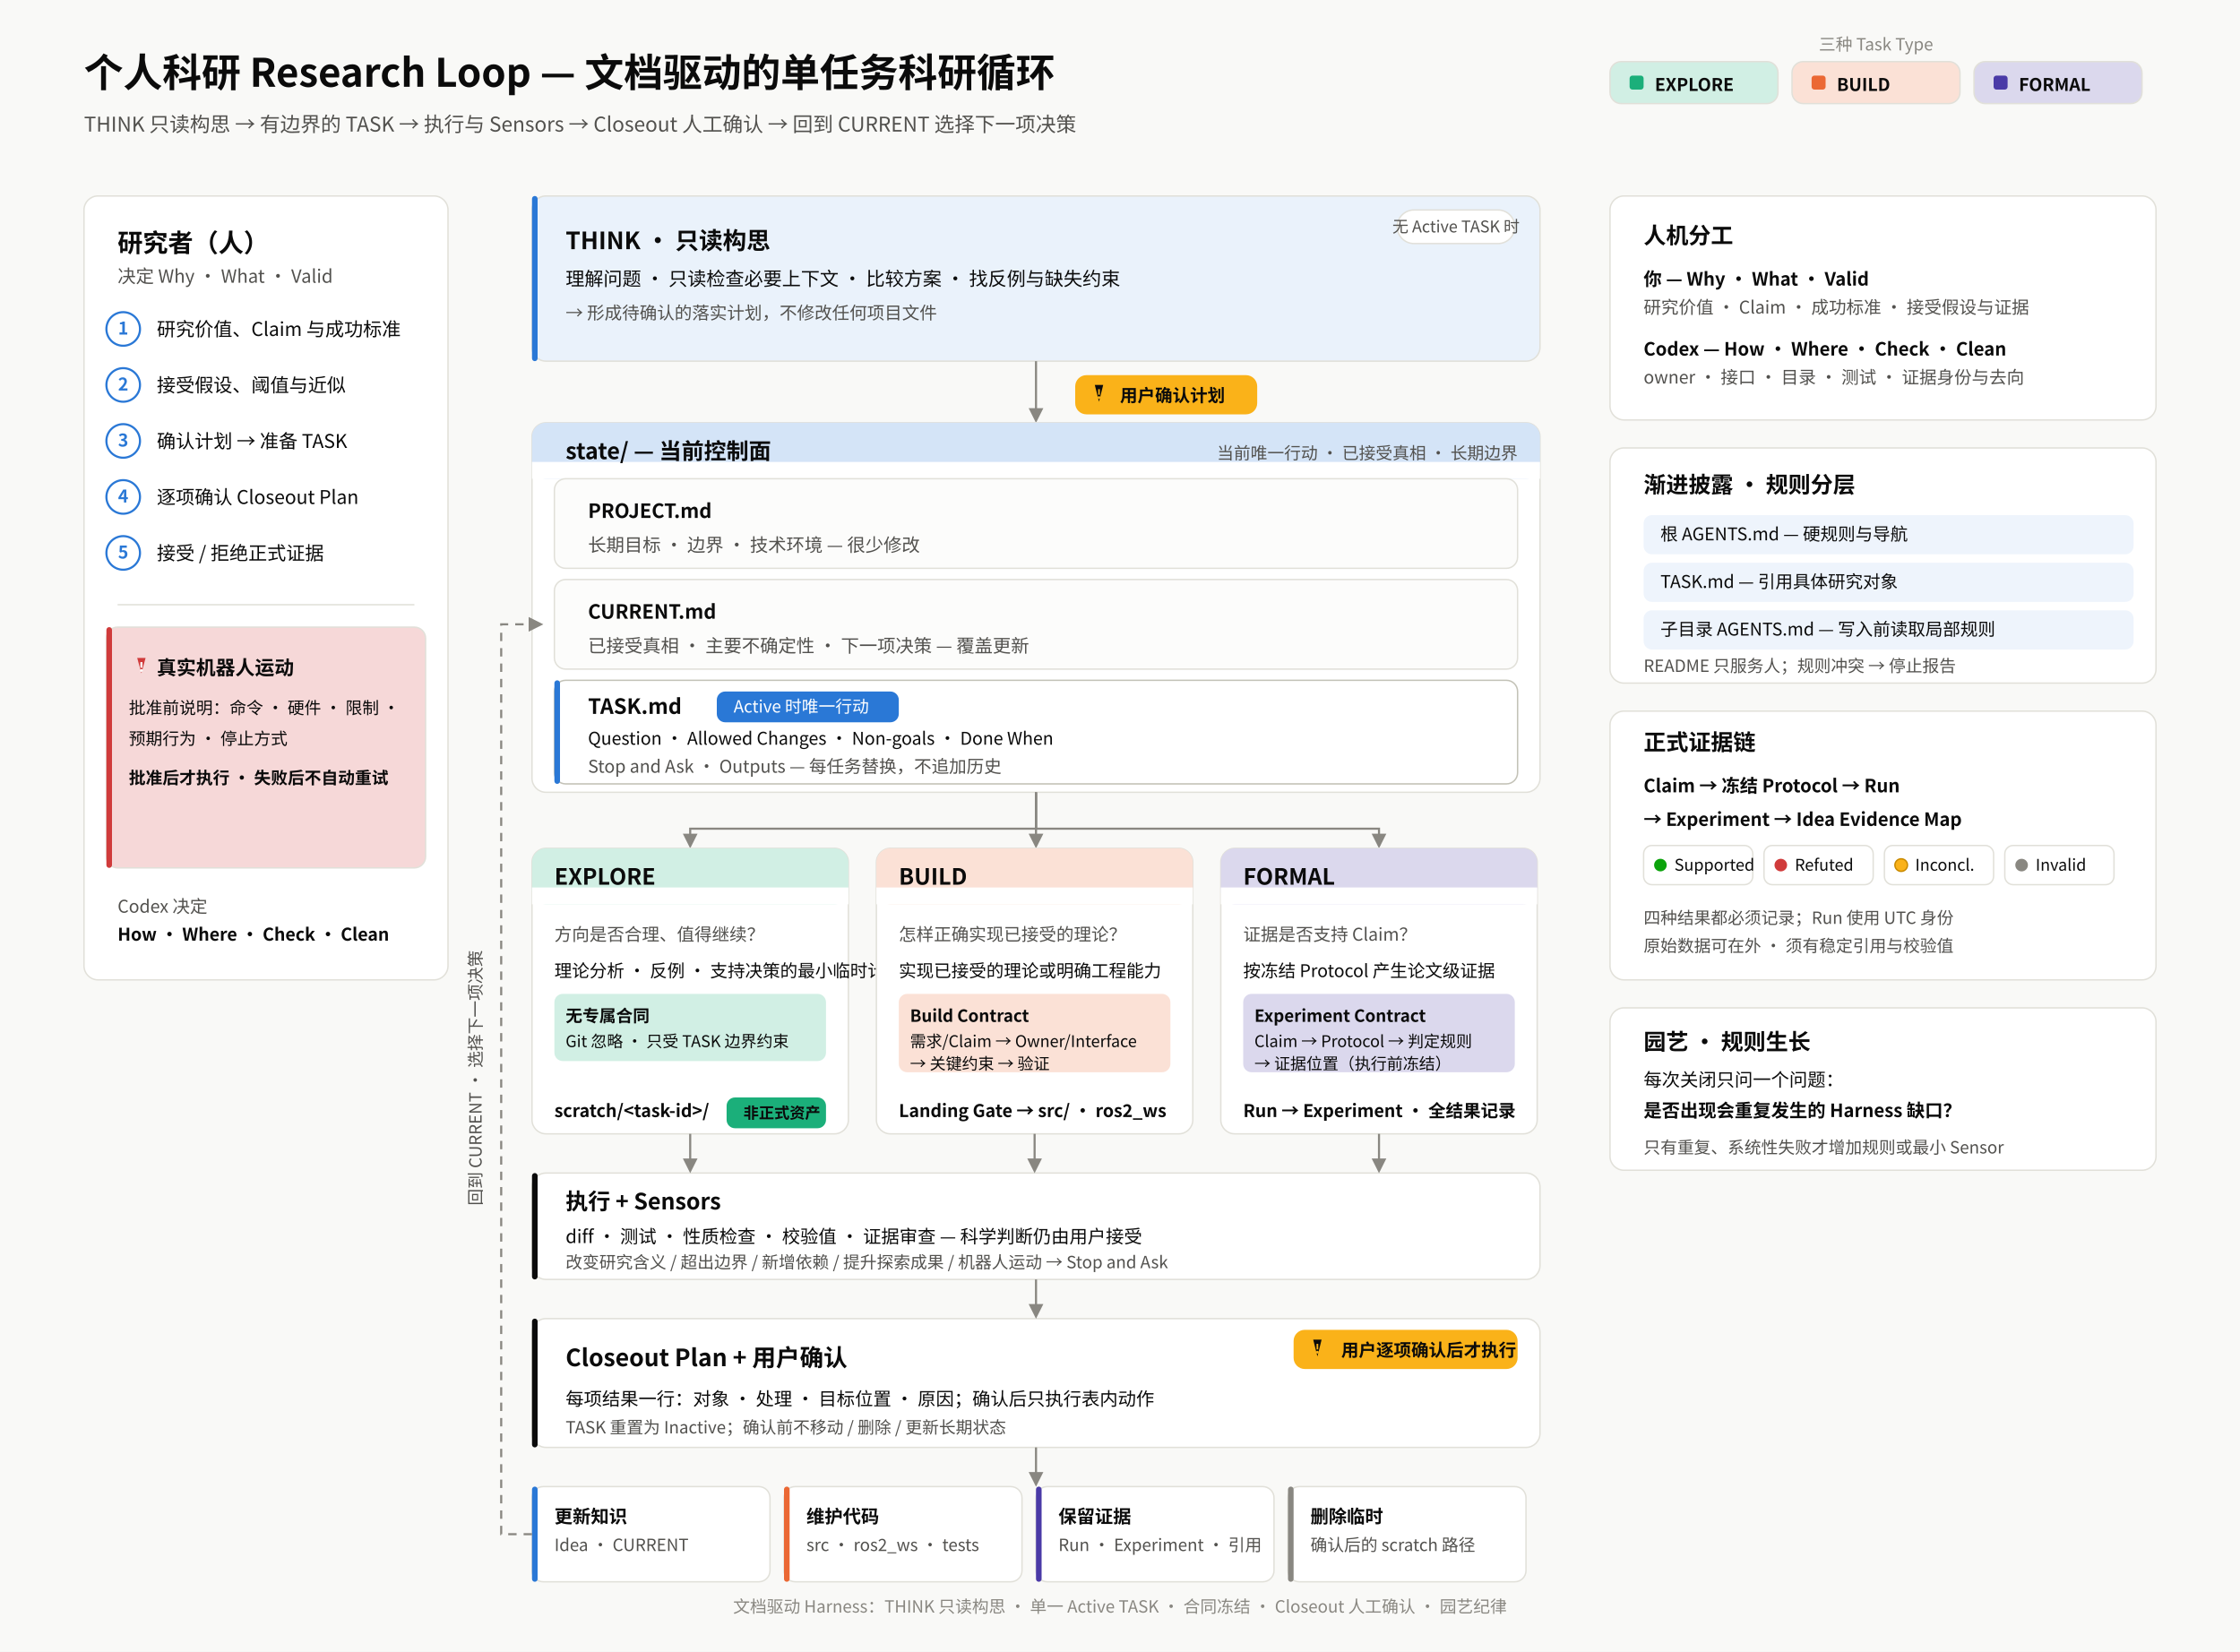
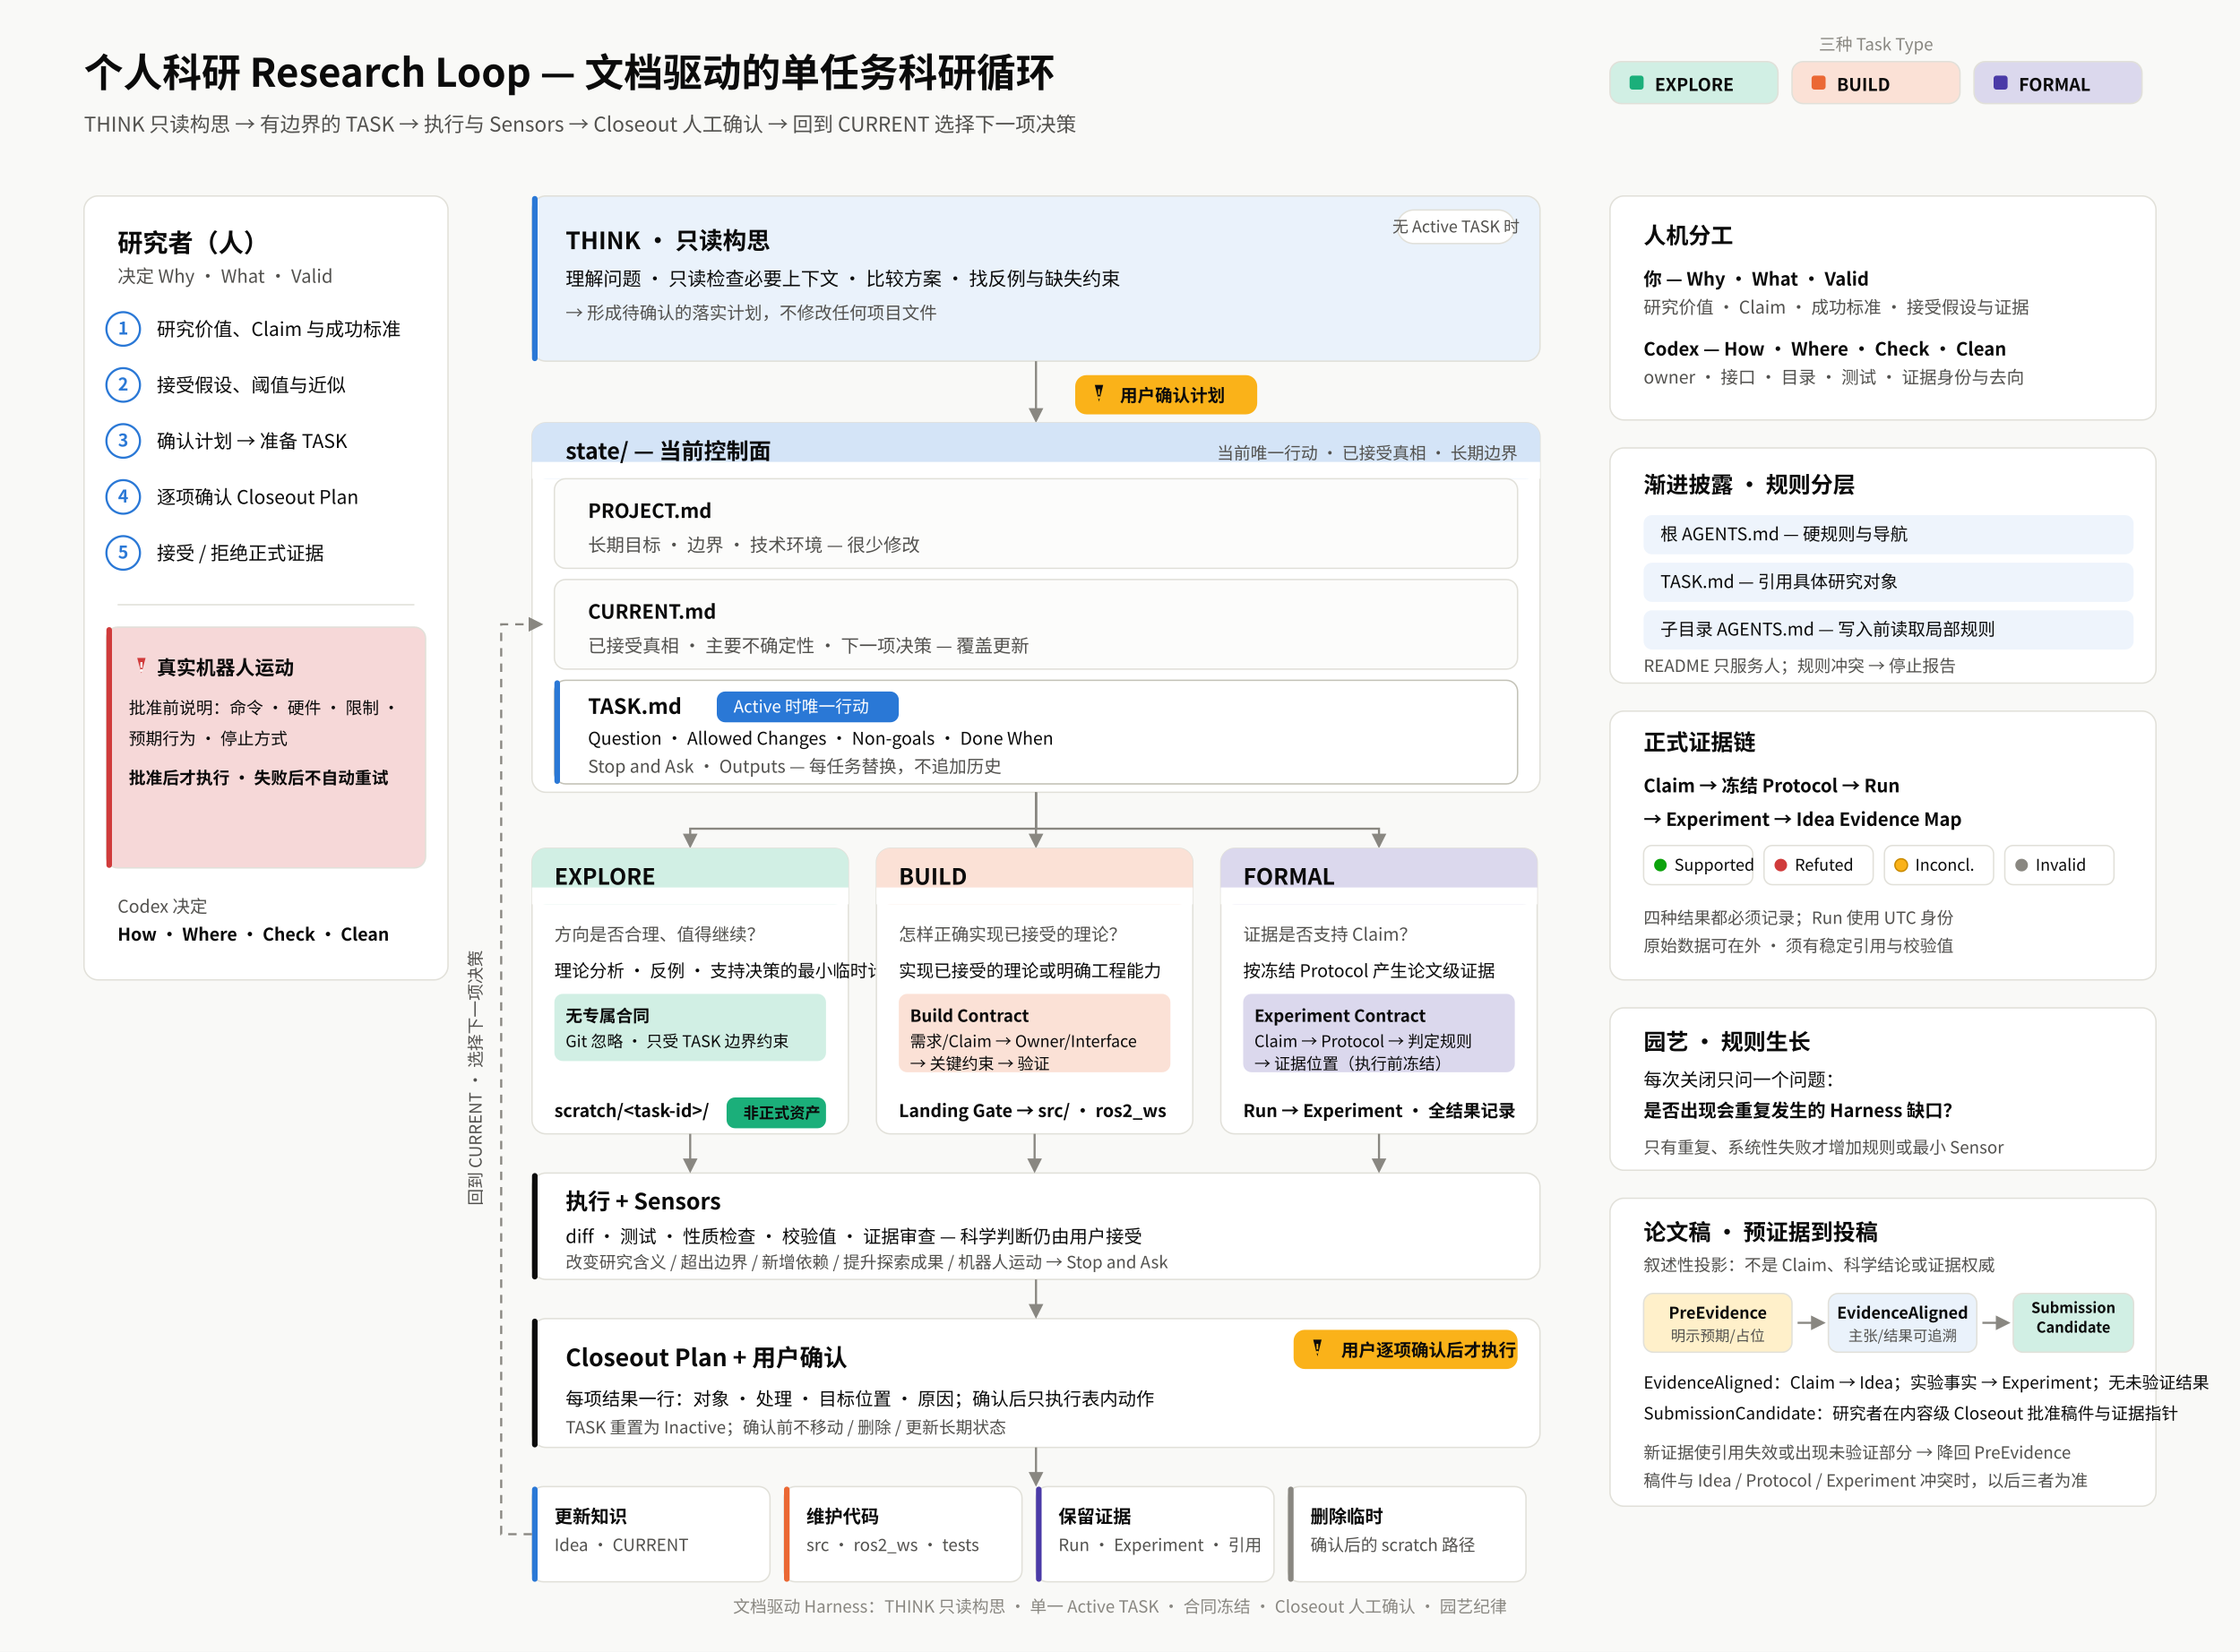
<svg xmlns="http://www.w3.org/2000/svg" width="1600" height="1180" viewBox="0 0 1600 1180" font-family="Noto Sans CJK SC, system-ui, sans-serif">
  <defs>
    <marker id="arr" viewBox="0 0 10 10" refX="8" refY="5" markerWidth="7" markerHeight="7" orient="auto-start-reverse">
      <path d="M0,0 L10,5 L0,10 z" fill="#898781" />
    </marker>
  </defs>
  <rect x="0" y="0" width="1600" height="1180" fill="#f9f9f7" />
  <text x="60" y="62" font-size="28" font-weight="700" fill="#0b0b0b">个人科研 Research Loop — 文档驱动的单任务科研循环</text>
  <text x="60" y="94" font-size="14.5" fill="#52514e">THINK 只读构思 → 有边界的 TASK → 执行与 Sensors → Closeout 人工确认 → 回到 CURRENT 选择下一项决策</text>
  <text x="1340" y="36" font-size="12" fill="#898781" text-anchor="middle">三种 Task Type</text>
  <g>
    <rect x="1150" y="44" width="120" height="30" rx="8" fill="#d1efe4" stroke="#e1e0d9" />
    <rect x="1164" y="54" width="10" height="10" rx="2" fill="#1baf7a" />
    <text x="1182" y="65" font-size="12.5" font-weight="700" fill="#0b0b0b">EXPLORE</text>
  </g>
  <g>
    <rect x="1280" y="44" width="120" height="30" rx="8" fill="#fbe1d6" stroke="#e1e0d9" />
    <rect x="1294" y="54" width="10" height="10" rx="2" fill="#eb6834" />
    <text x="1312" y="65" font-size="12.5" font-weight="700" fill="#0b0b0b">BUILD</text>
  </g>
  <g>
    <rect x="1410" y="44" width="120" height="30" rx="8" fill="#dbd8ed" stroke="#e1e0d9" />
    <rect x="1424" y="54" width="10" height="10" rx="2" fill="#4a3aa7" />
    <text x="1442" y="65" font-size="12.5" font-weight="700" fill="#0b0b0b">FORMAL</text>
  </g>
  <g>
    <rect x="60" y="140" width="260" height="560" rx="10" fill="#ffffff" stroke="#e1e0d9" />
    <text x="84" y="180" font-size="18" font-weight="700" fill="#0b0b0b">研究者（人）</text>
    <text x="84" y="202" font-size="13" fill="#52514e">决定 Why · What · Valid</text>
    <circle cx="88" cy="235" r="12" fill="#ffffff" stroke="#2a78d6" stroke-width="1.5" />
    <text x="88" y="239" font-size="12.5" font-weight="700" fill="#2a78d6" text-anchor="middle">1</text>
    <text x="112" y="240" font-size="13.5" fill="#0b0b0b">研究价值、Claim 与成功标准</text>
    <circle cx="88" cy="275" r="12" fill="#ffffff" stroke="#2a78d6" stroke-width="1.5" />
    <text x="88" y="279" font-size="12.5" font-weight="700" fill="#2a78d6" text-anchor="middle">2</text>
    <text x="112" y="280" font-size="13.5" fill="#0b0b0b">接受假设、阈值与近似</text>
    <circle cx="88" cy="315" r="12" fill="#ffffff" stroke="#2a78d6" stroke-width="1.5" />
    <text x="88" y="319" font-size="12.5" font-weight="700" fill="#2a78d6" text-anchor="middle">3</text>
    <text x="112" y="320" font-size="13.5" fill="#0b0b0b">确认计划 → 准备 TASK</text>
    <circle cx="88" cy="355" r="12" fill="#ffffff" stroke="#2a78d6" stroke-width="1.5" />
    <text x="88" y="359" font-size="12.5" font-weight="700" fill="#2a78d6" text-anchor="middle">4</text>
    <text x="112" y="360" font-size="13.5" fill="#0b0b0b">逐项确认 Closeout Plan</text>
    <circle cx="88" cy="395" r="12" fill="#ffffff" stroke="#2a78d6" stroke-width="1.5" />
    <text x="88" y="399" font-size="12.5" font-weight="700" fill="#2a78d6" text-anchor="middle">5</text>
    <text x="112" y="400" font-size="13.5" fill="#0b0b0b">接受 / 拒绝正式证据</text>
    <line x1="84" y1="432" x2="296" y2="432" stroke="#e1e0d9" />
    <rect x="76" y="448" width="228" height="172" rx="8" fill="#f6d8d8" stroke="#e1e0d9" />
    <rect x="76" y="448" width="4" height="172" rx="2" fill="#d03b3b" />
    <polygon points="98,470 104,470 101,481" fill="#d03b3b" />
    <line x1="101" y1="473" x2="101" y2="477" stroke="#ffffff" stroke-width="1.5" />
    <circle cx="101" cy="479" r="1" fill="#ffffff" />
    <text x="112" y="482" font-size="14" font-weight="700" fill="#0b0b0b">真实机器人运动</text>
    <text x="92" y="510" font-size="12" fill="#0b0b0b">批准前说明：命令 · 硬件 · 限制 ·</text>
    <text x="92" y="532" font-size="12" fill="#0b0b0b">预期行为 · 停止方式</text>
    <text x="92" y="560" font-size="12" font-weight="700" fill="#0b0b0b">批准后才执行 · 失败后不自动重试</text>
    <text x="84" y="652" font-size="12.5" fill="#52514e">Codex 决定</text>
    <text x="84" y="672" font-size="12.5" font-weight="700" fill="#0b0b0b">How · Where · Check · Clean</text>
  </g>
  <g>
    <rect x="380" y="140" width="720" height="118" rx="10" fill="#eaf2fb" stroke="#e1e0d9" />
    <rect x="380" y="140" width="4" height="118" rx="2" fill="#2a78d6" />
    <text x="404" y="178" font-size="17" font-weight="700" fill="#0b0b0b">THINK · 只读构思</text>
    <rect x="998" y="150" width="84" height="24" rx="12" fill="#ffffff" stroke="#e1e0d9" />
    <text x="1040" y="166" font-size="11.5" fill="#52514e" text-anchor="middle">无 Active TASK 时</text>
    <text x="404" y="204" font-size="13.5" fill="#0b0b0b">理解问题 · 只读检查必要上下文 · 比较方案 · 找反例与缺失约束</text>
    <text x="404" y="228" font-size="12.5" fill="#52514e">→ 形成待确认的落实计划，不修改任何项目文件</text>
  </g>
  <line x1="740" y1="258" x2="740" y2="300" stroke="#898781" stroke-width="1.5" marker-end="url(#arr)" />
  <rect x="768" y="268" width="130" height="28" rx="8" fill="#fab219" />
  <polygon points="782,275 788,275 785,287" fill="#0b0b0b" />
  <line x1="785" y1="278" x2="785" y2="282" stroke="#fab219" stroke-width="1.2" />
  <circle cx="785" cy="284" r="1" fill="#fab219" />
  <text x="800" y="287" font-size="12.5" font-weight="700" fill="#0b0b0b">用户确认计划</text>
  <g>
    <rect x="380" y="302" width="720" height="264" rx="10" fill="#ffffff" stroke="#e1e0d9" />
    <rect x="380" y="302" width="720" height="40" rx="10" fill="#d4e4f7" />
    <rect x="380" y="330" width="720" height="12" fill="#ffffff" />
    <text x="404" y="328" font-size="16" font-weight="700" fill="#0b0b0b">state/ — 当前控制面</text>
    <text x="1084" y="328" font-size="12" fill="#52514e" text-anchor="end">当前唯一行动 · 已接受真相 · 长期边界</text>
    <rect x="396" y="342" width="688" height="64" rx="8" fill="#fcfcfb" stroke="#e1e0d9" />
    <text x="420" y="370" font-size="14" font-weight="700" fill="#0b0b0b">PROJECT.md</text>
    <text x="420" y="394" font-size="13" fill="#52514e">长期目标 · 边界 · 技术环境 — 很少修改</text>
    <rect x="396" y="414" width="688" height="64" rx="8" fill="#fcfcfb" stroke="#e1e0d9" />
    <text x="420" y="442" font-size="14" font-weight="700" fill="#0b0b0b">CURRENT.md</text>
    <text x="420" y="466" font-size="13" fill="#52514e">已接受真相 · 主要不确定性 · 下一项决策 — 覆盖更新</text>
    <rect x="396" y="486" width="688" height="74" rx="8" fill="#ffffff" stroke="#c3c2b7" />
    <rect x="396" y="486" width="4" height="74" rx="2" fill="#2a78d6" />
    <text x="420" y="510" font-size="15" font-weight="700" fill="#0b0b0b">TASK.md</text>
    <rect x="512" y="494" width="130" height="22" rx="6" fill="#2a78d6" />
    <text x="524" y="509" font-size="12" fill="#ffffff">Active 时唯一行动</text>
    <text x="420" y="532" font-size="12.5" fill="#0b0b0b">Question · Allowed Changes · Non-goals · Done When</text>
    <text x="420" y="552" font-size="12.5" fill="#52514e">Stop and Ask · Outputs — 每任务替换，不追加历史</text>
  </g>
  <polyline points="740,566 740,592 493,592 493,604" fill="none" stroke="#898781" stroke-width="1.5" marker-end="url(#arr)" />
  <line x1="740" y1="566" x2="740" y2="604" stroke="#898781" stroke-width="1.5" marker-end="url(#arr)" />
  <polyline points="740,566 740,592 985,592 985,604" fill="none" stroke="#898781" stroke-width="1.5" marker-end="url(#arr)" />
  <g>
    <rect x="380" y="606" width="226" height="204" rx="10" fill="#ffffff" stroke="#e1e0d9" />
    <rect x="380" y="606" width="226" height="40" rx="10" fill="#d1efe4" />
    <rect x="380" y="634" width="226" height="12" fill="#ffffff" />
    <text x="396" y="632" font-size="16" font-weight="700" fill="#0b0b0b">EXPLORE</text>
    <text x="396" y="672" font-size="12.5" fill="#52514e">方向是否合理、值得继续？</text>
    <text x="396" y="698" font-size="12.5" fill="#0b0b0b">理论分析 · 反例 · 支持决策的最小临时计算</text>
    <rect x="396" y="710" width="194" height="48" rx="6" fill="#d1efe4" />
    <text x="404" y="730" font-size="12" font-weight="700" fill="#0b0b0b">无专属合同</text>
    <text x="404" y="748" font-size="11.5" fill="#0b0b0b">Git 忽略 · 只受 TASK 边界约束</text>
    <text x="396" y="798" font-size="12.5" font-weight="700" fill="#0b0b0b">scratch/&lt;task-id&gt;/</text>
    <rect x="519" y="784" width="71" height="22" rx="6" fill="#1baf7a" />
    <text x="531" y="799" font-size="11" font-weight="700" fill="#0b0b0b">非正式资产</text>
  </g>
  <g>
    <rect x="626" y="606" width="226" height="204" rx="10" fill="#ffffff" stroke="#e1e0d9" />
    <rect x="626" y="606" width="226" height="40" rx="10" fill="#fbe1d6" />
    <rect x="626" y="634" width="226" height="12" fill="#ffffff" />
    <text x="642" y="632" font-size="16" font-weight="700" fill="#0b0b0b">BUILD</text>
    <text x="642" y="672" font-size="12.5" fill="#52514e">怎样正确实现已接受的理论？</text>
    <text x="642" y="698" font-size="12.5" fill="#0b0b0b">实现已接受的理论或明确工程能力</text>
    <rect x="642" y="710" width="194" height="56" rx="6" fill="#fbe1d6" />
    <text x="650" y="730" font-size="12" font-weight="700" fill="#0b0b0b">Build Contract</text>
    <text x="650" y="748" font-size="11.5" fill="#0b0b0b">需求/Claim → Owner/Interface</text>
    <text x="650" y="764" font-size="11.5" fill="#0b0b0b">→ 关键约束 → 验证</text>
    <text x="642" y="798" font-size="12.5" font-weight="700" fill="#0b0b0b">Landing Gate → src/ · ros2_ws</text>
  </g>
  <g>
    <rect x="872" y="606" width="226" height="204" rx="10" fill="#ffffff" stroke="#e1e0d9" />
    <rect x="872" y="606" width="226" height="40" rx="10" fill="#dbd8ed" />
    <rect x="872" y="634" width="226" height="12" fill="#ffffff" />
    <text x="888" y="632" font-size="16" font-weight="700" fill="#0b0b0b">FORMAL</text>
    <text x="888" y="672" font-size="12.5" fill="#52514e">证据是否支持 Claim？</text>
    <text x="888" y="698" font-size="12.5" fill="#0b0b0b">按冻结 Protocol 产生论文级证据</text>
    <rect x="888" y="710" width="194" height="56" rx="6" fill="#dbd8ed" />
    <text x="896" y="730" font-size="12" font-weight="700" fill="#0b0b0b">Experiment Contract</text>
    <text x="896" y="748" font-size="11.5" fill="#0b0b0b">Claim → Protocol → 判定规则</text>
    <text x="896" y="764" font-size="11.5" fill="#0b0b0b">→ 证据位置（执行前冻结）</text>
    <text x="888" y="798" font-size="12.5" font-weight="700" fill="#0b0b0b">Run → Experiment · 全结果记录</text>
  </g>
  <g>
    <rect x="380" y="838" width="720" height="76" rx="10" fill="#ffffff" stroke="#e1e0d9" />
    <rect x="380" y="838" width="4" height="76" rx="2" fill="#0b0b0b" />
    <text x="404" y="864" font-size="16" font-weight="700" fill="#0b0b0b">执行 + Sensors</text>
    <text x="404" y="888" font-size="13" fill="#0b0b0b">diff · 测试 · 性质检查 · 校验值 · 证据审查 — 科学判断仍由用户接受</text>
    <text x="404" y="906" font-size="12" fill="#52514e">改变研究含义 / 超出边界 / 新增依赖 / 提升探索成果 / 机器人运动 → Stop and Ask</text>
  </g>
  <line x1="493" y1="810" x2="493" y2="836" stroke="#898781" stroke-width="1.5" marker-end="url(#arr)" />
  <line x1="739" y1="810" x2="739" y2="836" stroke="#898781" stroke-width="1.5" marker-end="url(#arr)" />
  <line x1="985" y1="810" x2="985" y2="836" stroke="#898781" stroke-width="1.5" marker-end="url(#arr)" />
  <g>
    <rect x="380" y="942" width="720" height="92" rx="10" fill="#ffffff" stroke="#e1e0d9" />
    <rect x="380" y="942" width="4" height="92" rx="2" fill="#0b0b0b" />
    <text x="404" y="976" font-size="17" font-weight="700" fill="#0b0b0b">Closeout Plan + 用户确认</text>
    <rect x="924" y="950" width="160" height="28" rx="8" fill="#fab219" />
    <polygon points="938,957 944,957 941,969" fill="#0b0b0b" />
    <line x1="941" y1="960" x2="941" y2="964" stroke="#fab219" stroke-width="1.2" />
    <circle cx="941" cy="966" r="1" fill="#fab219" />
    <text x="958" y="969" font-size="12.5" font-weight="700" fill="#0b0b0b">用户逐项确认后才执行</text>
    <text x="404" y="1004" font-size="13" fill="#0b0b0b">每项结果一行：对象 · 处理 · 目标位置 · 原因；确认后只执行表内动作</text>
    <text x="404" y="1024" font-size="12" fill="#52514e">TASK 重置为 Inactive；确认前不移动 / 删除 / 更新长期状态</text>
  </g>
  <line x1="740" y1="914" x2="740" y2="940" stroke="#898781" stroke-width="1.5" marker-end="url(#arr)" />
  <line x1="740" y1="1034" x2="740" y2="1060" stroke="#898781" stroke-width="1.5" marker-end="url(#arr)" />
  <g>
    <rect x="380" y="1062" width="170" height="68" rx="8" fill="#ffffff" stroke="#e1e0d9" />
    <rect x="380" y="1062" width="4" height="68" rx="2" fill="#2a78d6" />
    <text x="396" y="1088" font-size="13" font-weight="700" fill="#0b0b0b">更新知识</text>
    <text x="396" y="1108" font-size="12" fill="#52514e">Idea · CURRENT</text>
  </g>
  <g>
    <rect x="560" y="1062" width="170" height="68" rx="8" fill="#ffffff" stroke="#e1e0d9" />
    <rect x="560" y="1062" width="4" height="68" rx="2" fill="#eb6834" />
    <text x="576" y="1088" font-size="13" font-weight="700" fill="#0b0b0b">维护代码</text>
    <text x="576" y="1108" font-size="12" fill="#52514e">src · ros2_ws · tests</text>
  </g>
  <g>
    <rect x="740" y="1062" width="170" height="68" rx="8" fill="#ffffff" stroke="#e1e0d9" />
    <rect x="740" y="1062" width="4" height="68" rx="2" fill="#4a3aa7" />
    <text x="756" y="1088" font-size="13" font-weight="700" fill="#0b0b0b">保留证据</text>
    <text x="756" y="1108" font-size="12" fill="#52514e">Run · Experiment · 引用</text>
  </g>
  <g>
    <rect x="920" y="1062" width="170" height="68" rx="8" fill="#ffffff" stroke="#e1e0d9" />
    <rect x="920" y="1062" width="4" height="68" rx="2" fill="#898781" />
    <text x="936" y="1088" font-size="13" font-weight="700" fill="#0b0b0b">删除临时</text>
    <text x="936" y="1108" font-size="12" fill="#52514e">确认后的 scratch 路径</text>
  </g>
  <polyline points="380,1096 358,1096 358,446 386,446" fill="none" stroke="#898781" stroke-width="1.5" stroke-dasharray="6 5" marker-end="url(#arr)" />
  <text transform="rotate(-90 344 770)" x="344" y="770" font-size="12" fill="#52514e" text-anchor="middle">回到 CURRENT · 选择下一项决策</text>
  <g>
    <rect x="1150" y="140" width="390" height="160" rx="10" fill="#ffffff" stroke="#e1e0d9" />
    <text x="1174" y="174" font-size="16" font-weight="700" fill="#0b0b0b">人机分工</text>
    <text x="1174" y="204" font-size="13" font-weight="700" fill="#0b0b0b">你 — Why · What · Valid</text>
    <text x="1174" y="224" font-size="12.5" fill="#52514e">研究价值 · Claim · 成功标准 · 接受假设与证据</text>
    <text x="1174" y="254" font-size="13" font-weight="700" fill="#0b0b0b">Codex — How · Where · Check · Clean</text>
    <text x="1174" y="274" font-size="12.5" fill="#52514e">owner · 接口 · 目录 · 测试 · 证据身份与去向</text>
  </g>
  <g>
    <rect x="1150" y="320" width="390" height="168" rx="10" fill="#ffffff" stroke="#e1e0d9" />
    <text x="1174" y="352" font-size="16" font-weight="700" fill="#0b0b0b">渐进披露 · 规则分层</text>
    <rect x="1174" y="368" width="350" height="28" rx="6" fill="#eef4fc" />
    <text x="1186" y="386" font-size="12.5" fill="#0b0b0b">根 AGENTS.md — 硬规则与导航</text>
    <rect x="1174" y="402" width="350" height="28" rx="6" fill="#eef4fc" />
    <text x="1186" y="420" font-size="12.5" fill="#0b0b0b">TASK.md — 引用具体研究对象</text>
    <rect x="1174" y="436" width="350" height="28" rx="6" fill="#eef4fc" />
    <text x="1186" y="454" font-size="12.5" fill="#0b0b0b">子目录 AGENTS.md — 写入前读取局部规则</text>
    <text x="1174" y="480" font-size="12" fill="#52514e">README 只服务人；规则冲突 → 停止报告</text>
  </g>
  <g>
    <rect x="1150" y="508" width="390" height="192" rx="10" fill="#ffffff" stroke="#e1e0d9" />
    <text x="1174" y="536" font-size="16" font-weight="700" fill="#0b0b0b">正式证据链</text>
    <text x="1174" y="566" font-size="13" font-weight="700" fill="#0b0b0b">Claim → 冻结 Protocol → Run</text>
    <text x="1174" y="590" font-size="13" font-weight="700" fill="#0b0b0b">→ Experiment → Idea Evidence Map</text>
    <rect x="1174" y="604" width="78" height="28" rx="6" fill="#ffffff" stroke="#e1e0d9" />
    <circle cx="1186" cy="618" r="4.5" fill="#0ca30c" />
    <text x="1196" y="622" font-size="11.5" fill="#0b0b0b">Supported</text>
    <rect x="1260" y="604" width="78" height="28" rx="6" fill="#ffffff" stroke="#e1e0d9" />
    <circle cx="1272" cy="618" r="4.5" fill="#d03b3b" />
    <text x="1282" y="622" font-size="11.5" fill="#0b0b0b">Refuted</text>
    <rect x="1346" y="604" width="78" height="28" rx="6" fill="#ffffff" stroke="#e1e0d9" />
    <circle cx="1358" cy="618" r="4.5" fill="#fab219" stroke="#c98a00" />
    <text x="1368" y="622" font-size="11.5" fill="#0b0b0b">Inconcl.</text>
    <rect x="1432" y="604" width="78" height="28" rx="6" fill="#ffffff" stroke="#e1e0d9" />
    <circle cx="1444" cy="618" r="4.5" fill="#898781" />
    <text x="1454" y="622" font-size="11.5" fill="#0b0b0b">Invalid</text>
    <text x="1174" y="660" font-size="12" fill="#52514e">四种结果都必须记录；Run 使用 UTC 身份</text>
    <text x="1174" y="680" font-size="12" fill="#52514e">原始数据可在外 · 须有稳定引用与校验值</text>
  </g>
  <g>
    <rect x="1150" y="720" width="390" height="116" rx="10" fill="#ffffff" stroke="#e1e0d9" />
    <text x="1174" y="750" font-size="16" font-weight="700" fill="#0b0b0b">园艺 · 规则生长</text>
    <text x="1174" y="776" font-size="13" fill="#0b0b0b">每次关闭只问一个问题：</text>
    <text x="1174" y="798" font-size="13" font-weight="700" fill="#0b0b0b">是否出现会重复发生的 Harness 缺口？</text>
    <text x="1174" y="824" font-size="12" fill="#52514e">只有重复、系统性失败才增加规则或最小 Sensor</text>
  </g>
+   <g>
+     <rect x="1150" y="856" width="390" height="220" rx="10" fill="#ffffff" stroke="#e1e0d9" />
+     <text x="1174" y="886" font-size="16" font-weight="700" fill="#0b0b0b">论文稿 · 预证据到投稿</text>
+     <text x="1174" y="908" font-size="12" fill="#52514e">叙述性投影：不是 Claim、科学结论或证据权威</text>
+     <rect x="1174" y="924" width="106" height="42" rx="7" fill="#fff0ca" stroke="#e1e0d9" />
+     <text x="1227" y="942" font-size="11.5" font-weight="700" fill="#0b0b0b" text-anchor="middle">PreEvidence</text>
+     <text x="1227" y="958" font-size="10.5" fill="#52514e" text-anchor="middle">明示预期/占位</text>
+     <line x1="1284" y1="945" x2="1302" y2="945" stroke="#898781" stroke-width="1.5" marker-end="url(#arr)" />
+     <rect x="1306" y="924" width="106" height="42" rx="7" fill="#eaf2fb" stroke="#e1e0d9" />
+     <text x="1359" y="942" font-size="11.5" font-weight="700" fill="#0b0b0b" text-anchor="middle">EvidenceAligned</text>
+     <text x="1359" y="958" font-size="10.5" fill="#52514e" text-anchor="middle">主张/结果可追溯</text>
+     <line x1="1416" y1="945" x2="1434" y2="945" stroke="#898781" stroke-width="1.5" marker-end="url(#arr)" />
+     <rect x="1438" y="924" width="86" height="42" rx="7" fill="#d1efe4" stroke="#e1e0d9" />
+     <text x="1481" y="938" font-size="10.5" font-weight="700" fill="#0b0b0b" text-anchor="middle">Submission</text>
+     <text x="1481" y="952" font-size="10.5" font-weight="700" fill="#0b0b0b" text-anchor="middle">Candidate</text>
+     <text x="1174" y="992" font-size="12" fill="#0b0b0b">EvidenceAligned：Claim → Idea；实验事实 → Experiment；无未验证结果</text>
+     <text x="1174" y="1014" font-size="12" fill="#0b0b0b">SubmissionCandidate：研究者在内容级 Closeout 批准稿件与证据指针</text>
+     <text x="1174" y="1042" font-size="12" fill="#52514e">新证据使引用失效或出现未验证部分 → 降回 PreEvidence</text>
+     <text x="1174" y="1062" font-size="12" fill="#52514e">稿件与 Idea / Protocol / Experiment 冲突时，以后三者为准</text>
+   </g>
  <text x="800" y="1152" font-size="12" fill="#898781" text-anchor="middle">文档驱动 Harness：THINK 只读构思 · 单一 Active TASK · 合同冻结 · Closeout 人工确认 · 园艺纪律</text>
</svg>
